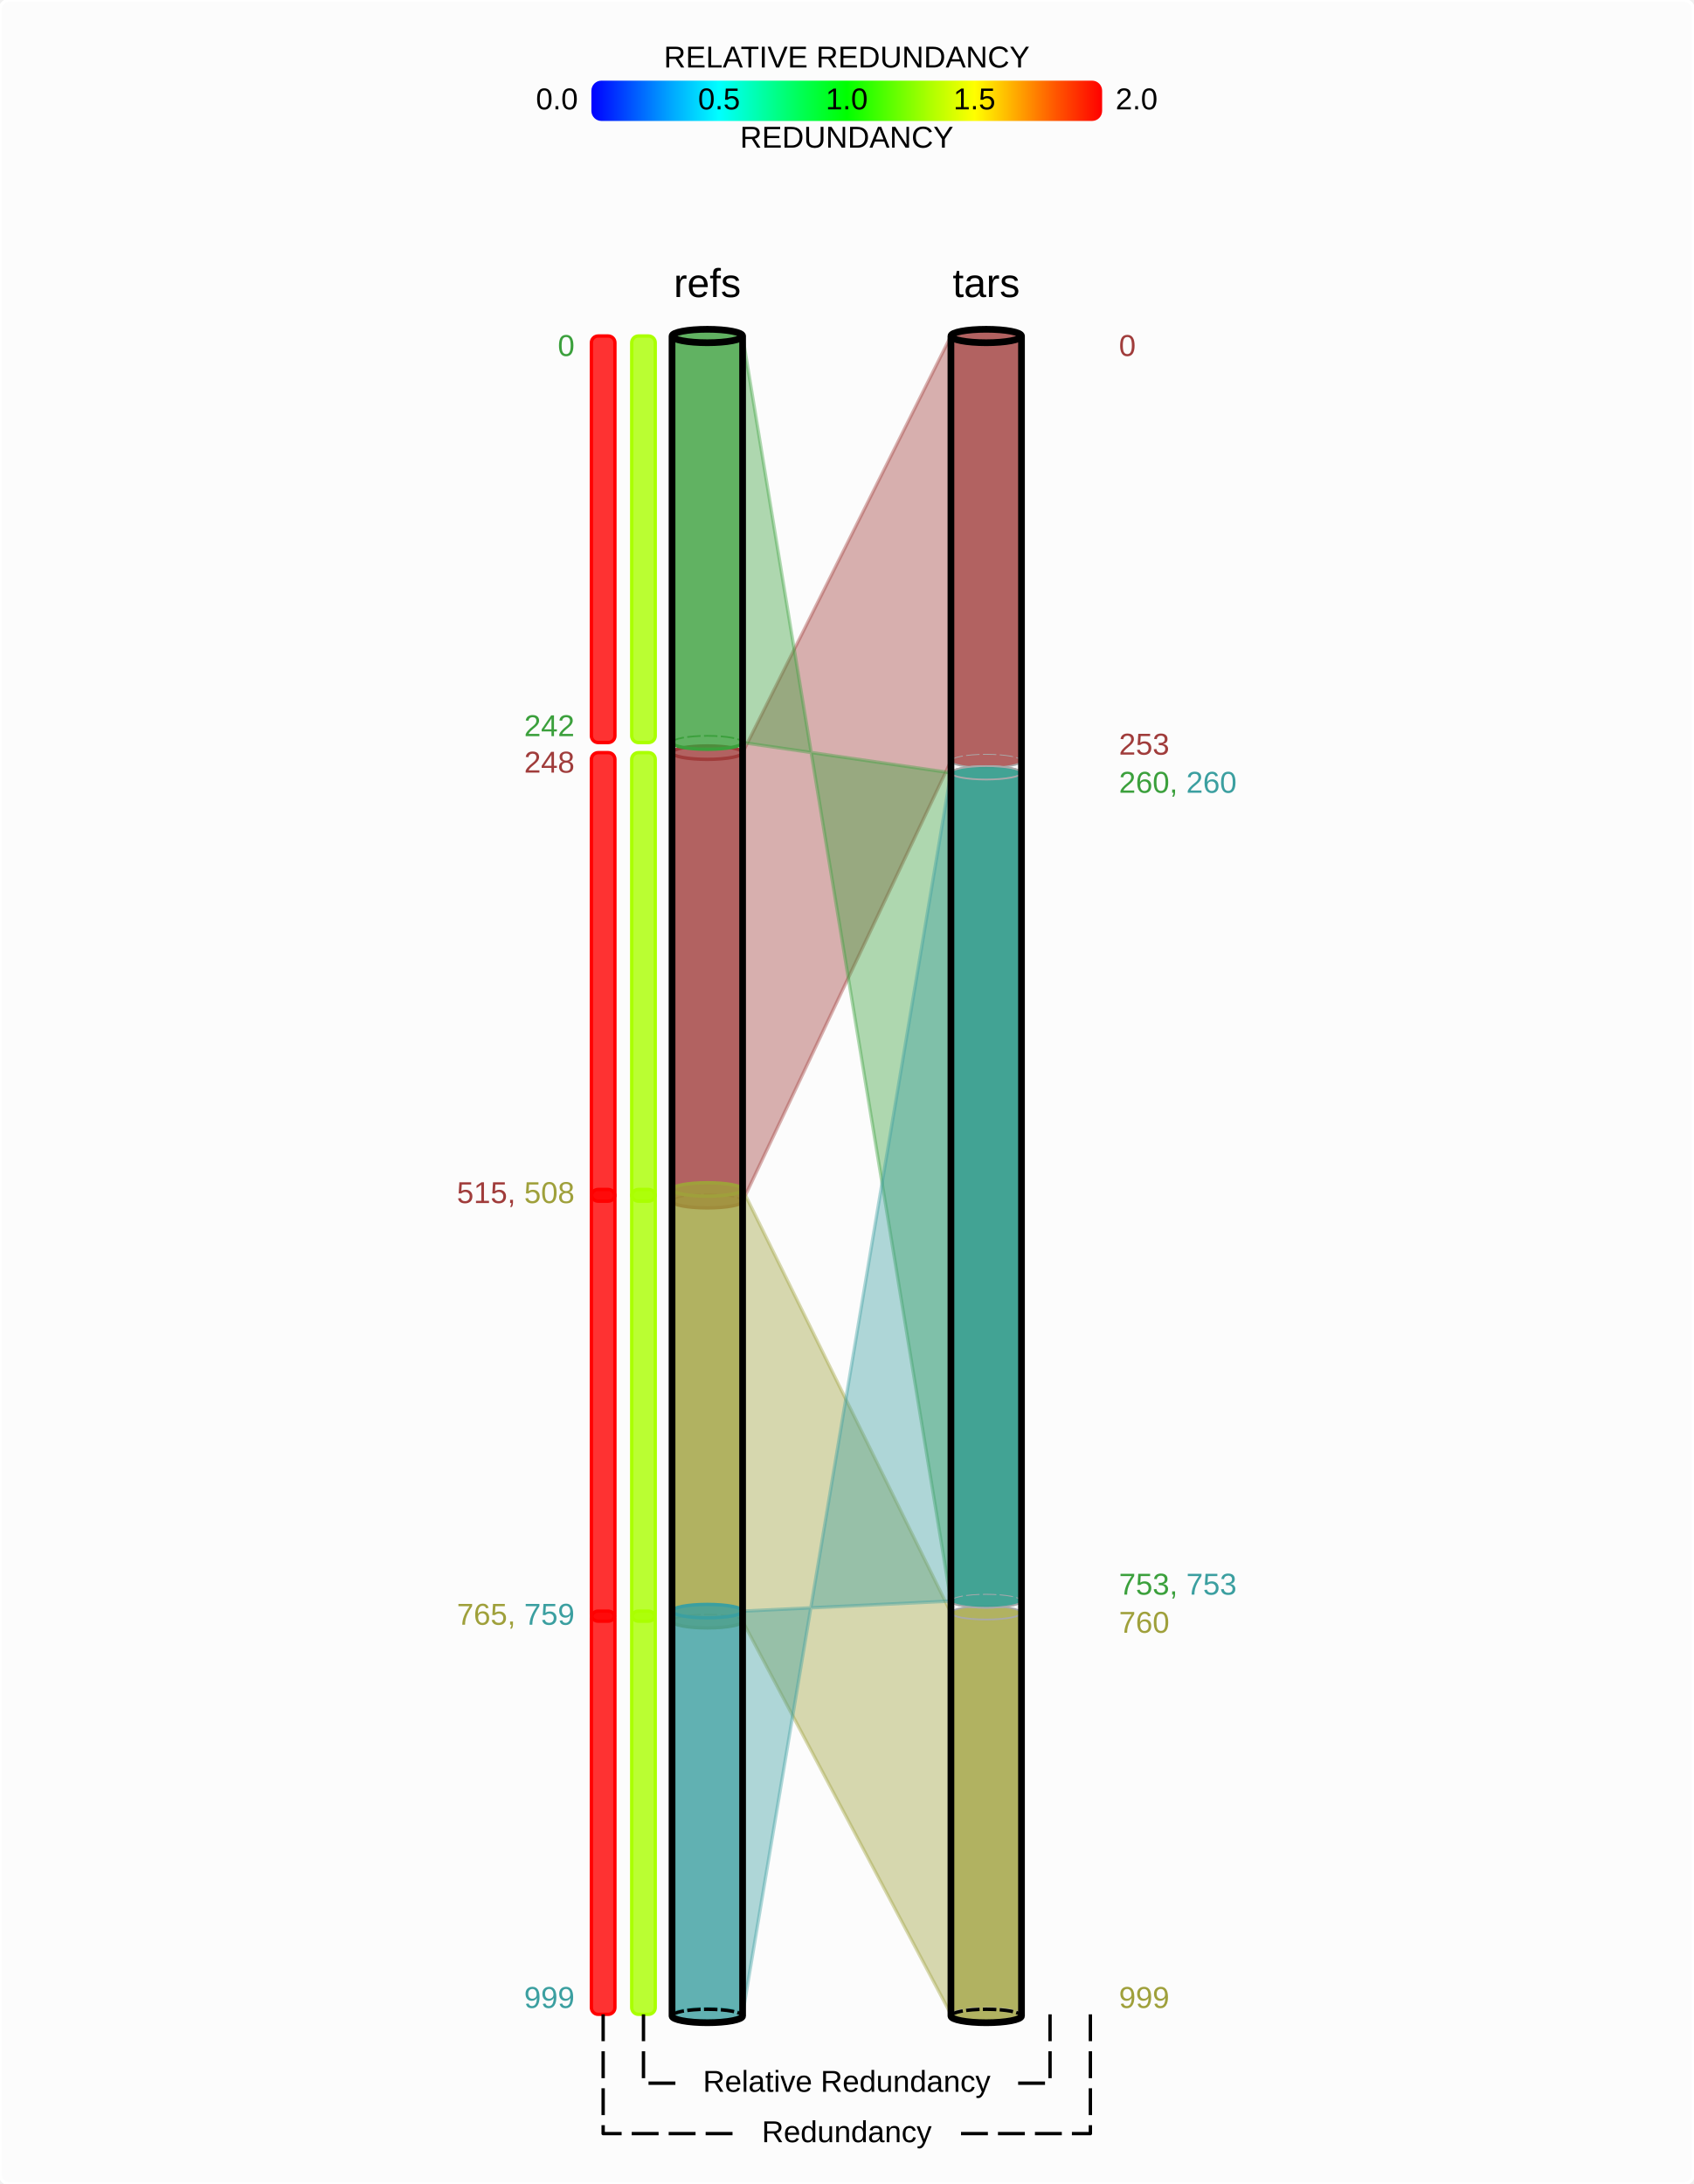
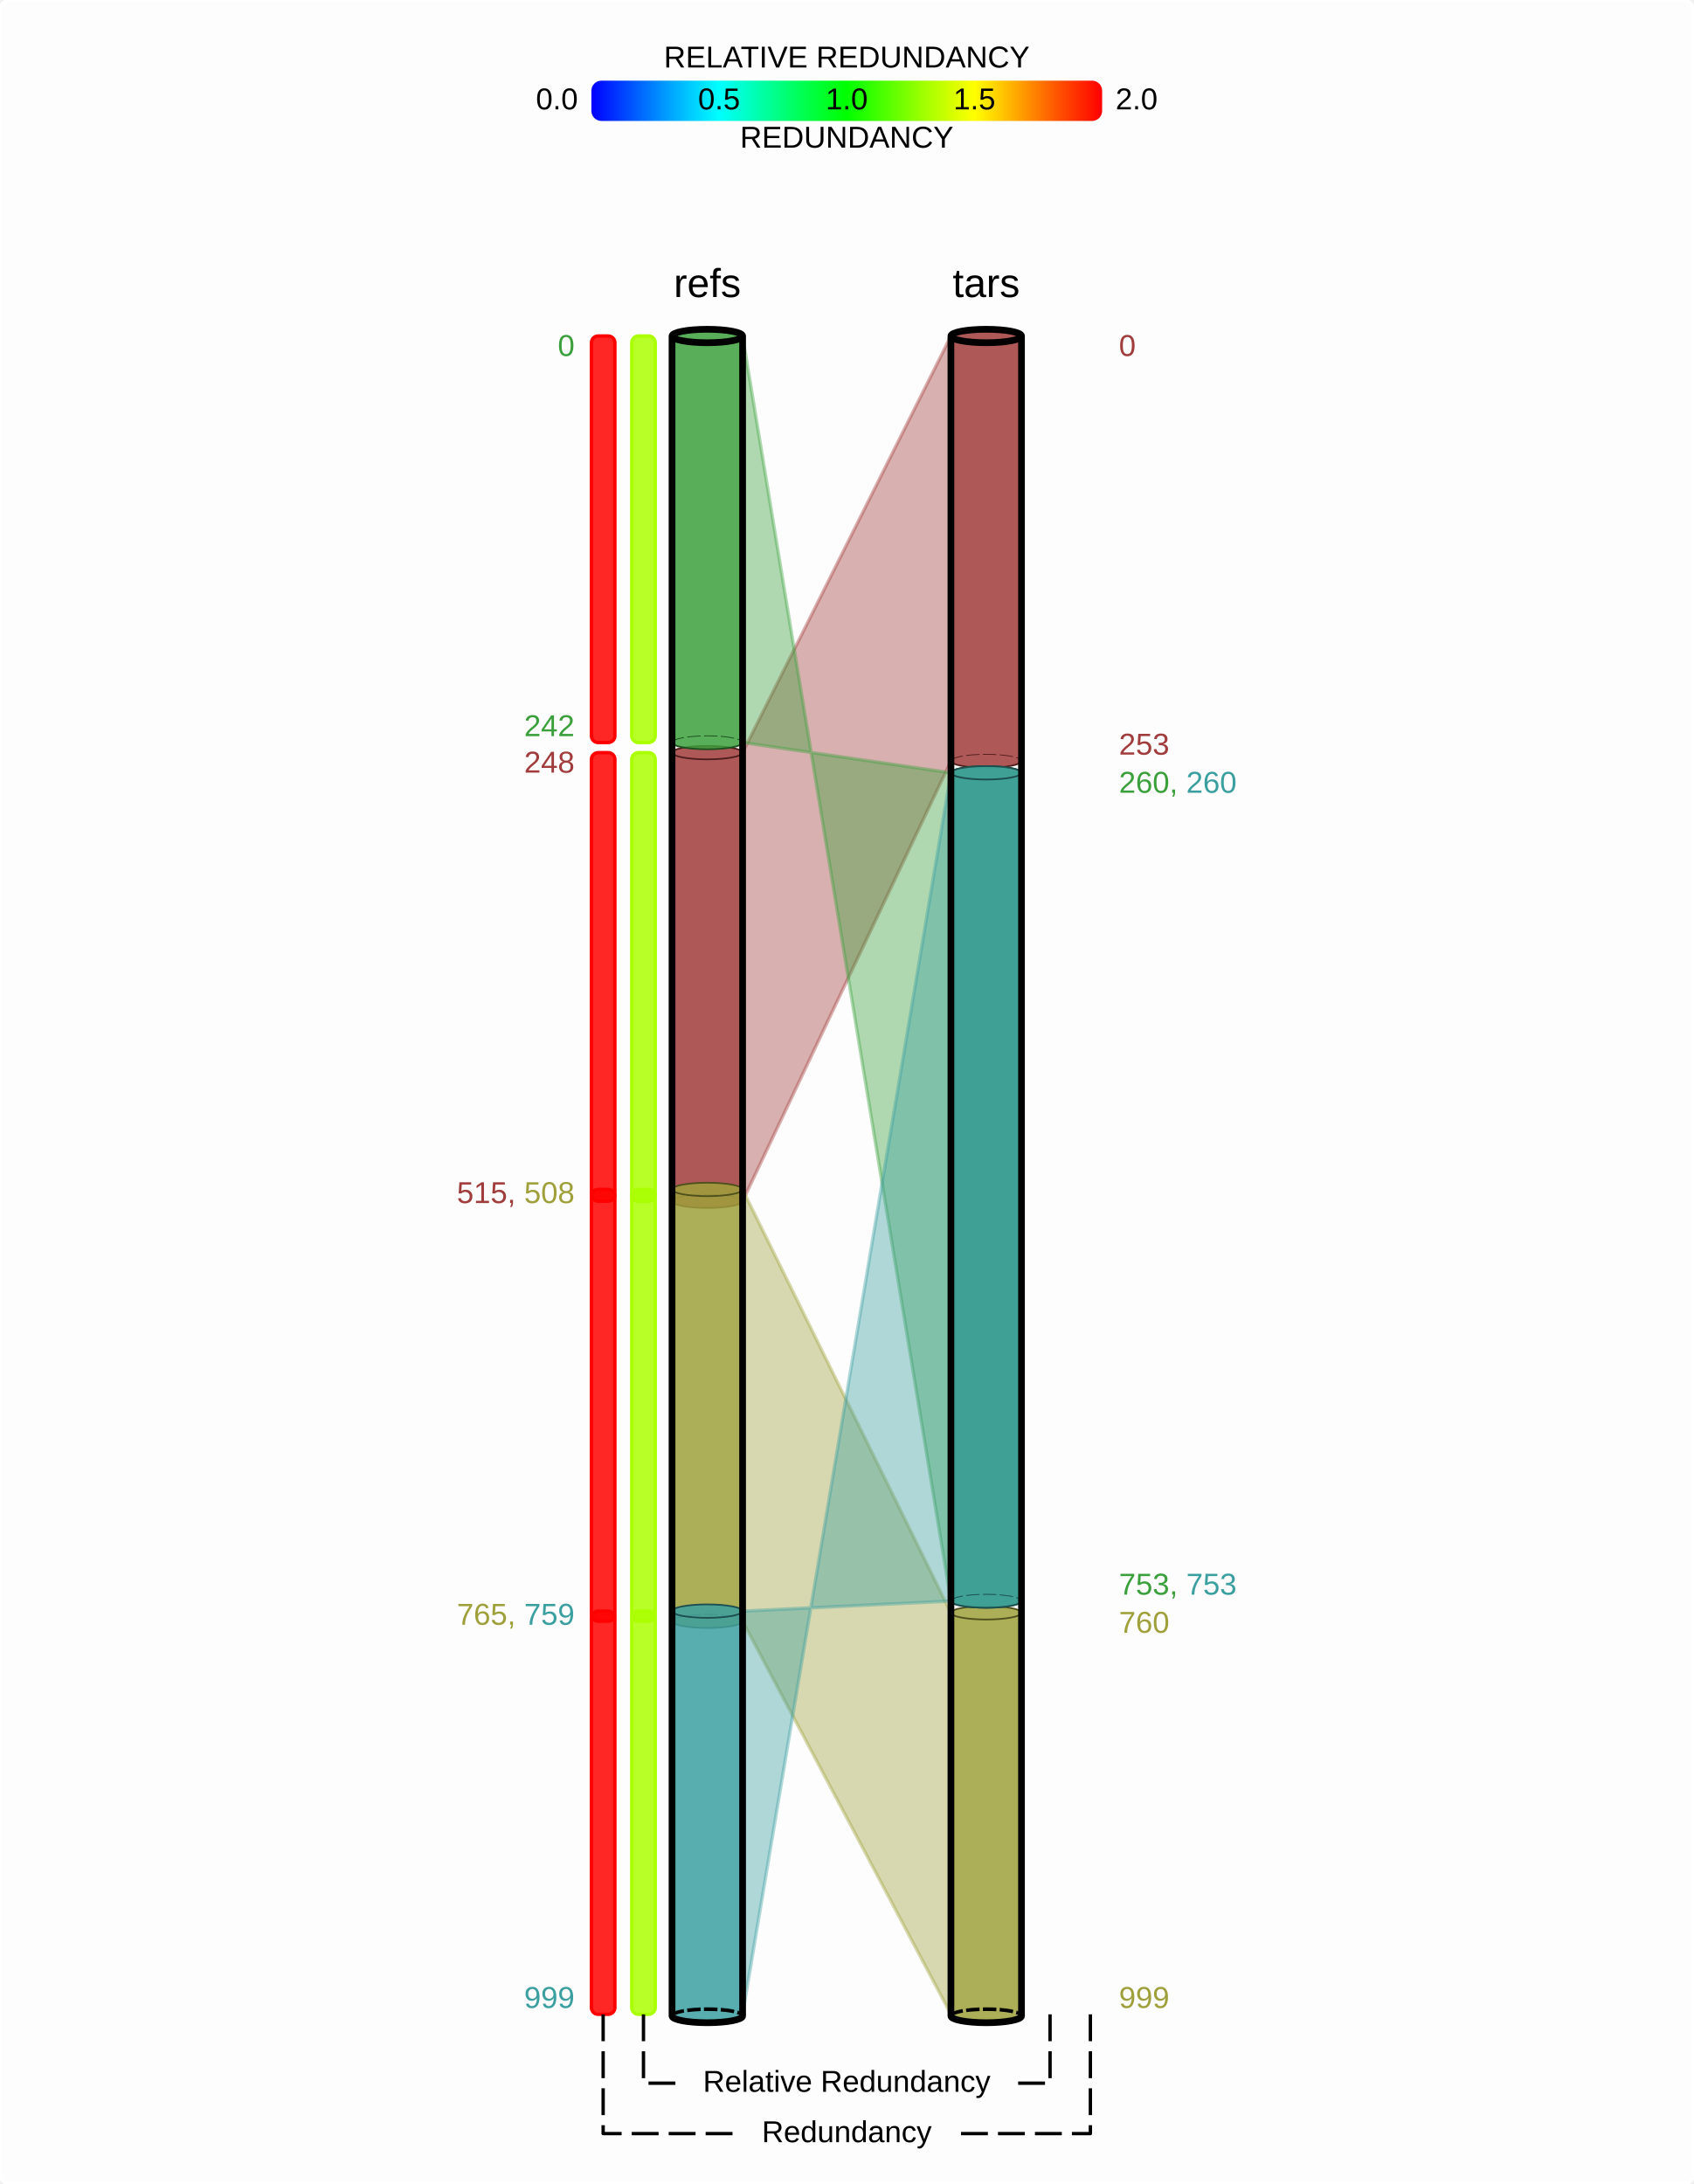
<svg xmlns="http://www.w3.org/2000/svg" width="504" height="650">
  <defs id="ffff">
    <pattern id="Wavy" height="5.181" width="30" patternUnits="userSpaceOnUse">
      <path d="M 7.597,0.061 C 5.079,-0.187 2.656,0.302 -0.01,1.788 L -0.01,3.061 C 2.773,1.431 5.173,1.052 7.472,1.280 C 9.770,1.508 11.969,2.361 14.253,3.218 C 18.820,4.931 23.804,6.676 30.066,3.061 L 30.062,1.788 C 23.622,5.497 19.246,3.770 14.691,2.061 C 12.413,1.207 10.115,0.311 7.597,0.061 z" fill="black" stroke="none" />
    </pattern>
  </defs>
  <defs id="ffff">
    <pattern id="WavyWhite" height="5.181" width="30" patternUnits="userSpaceOnUse">
      <path d="M 7.597,0.061 C 5.079,-0.187 2.656,0.302 -0.01,1.788 L -0.01,3.061 C 2.773,1.431 5.173,1.052 7.472,1.280 C 9.770,1.508 11.969,2.361 14.253,3.218 C 18.820,4.931 23.804,6.676 30.066,3.061 L 30.062,1.788 C 23.622,5.497 19.246,3.770 14.691,2.061 C 12.413,1.207 10.115,0.311 7.597,0.061 z" fill="white" stroke="none" />
    </pattern>
  </defs>
-   <rect fill="white" stroke="white" fill-opacity="0.8" width="504.00" height="650.00" x="0.00" y="0.00" ry="3" />
+   <rect fill="white" stroke="white" fill-opacity="0.85" width="504.00" height="650.00" x="0.00" y="0.00" ry="3" />
  <text id="210.50000085.000000" x="210.50" y="85.00" dx="0" dy="0" dominant-baseline="middle" transform="" font-size="12px" font-weight="normal" font-family="Arial" fill="black" text-align="start" line-height="125%%" text-anchor="middle">refs</text>
  <text id="293.50000085.000000" x="293.50" y="85.00" dx="0" dy="0" dominant-baseline="middle" transform="" font-size="12px" font-weight="normal" font-family="Arial" fill="black" text-align="start" line-height="125%%" text-anchor="middle">tars</text>
  <text id="171.000000100.000000" x="171.00" y="100.00" dx="0" dy="0" dominant-baseline="text-before-edge" transform="" font-size="9px" font-weight="normal" font-family="Arial" fill="black" text-align="start" line-height="125%%" text-anchor="end">
    <tspan id="2" style="fill:#3BA03C">0</tspan>
  </text>
  <text id="171.000000221.000000" x="171.00" y="221.00" dx="0" dy="0" dominant-baseline="text-after-edge" transform="" font-size="9px" font-weight="normal" font-family="Arial" fill="black" text-align="start" line-height="125%%" text-anchor="end">
    <tspan id="2" style="fill:#3BA03C">242</tspan>
  </text>
  <text id="171.000000224.000000" x="171.00" y="224.00" dx="0" dy="0" dominant-baseline="text-before-edge" transform="" font-size="9px" font-weight="normal" font-family="Arial" fill="black" text-align="start" line-height="125%%" text-anchor="end">
    <tspan id="0" style="fill:#A03C3B">248</tspan>
  </text>
  <text id="171.000000355.500000" x="171.00" y="355.50" dx="0" dy="0" dominant-baseline="middle" transform="" font-size="9px" font-weight="normal" font-family="Arial" fill="black" text-align="start" line-height="125%%" text-anchor="end">
    <tspan id="0" style="fill:#A03C3B">515, </tspan>
    <tspan id="1" style="fill:#9FA03B">508</tspan>
  </text>
  <text id="171.000000481.000000" x="171.00" y="481.00" dx="0" dy="0" dominant-baseline="middle" transform="" font-size="9px" font-weight="normal" font-family="Arial" fill="black" text-align="start" line-height="125%%" text-anchor="end">
    <tspan id="1" style="fill:#9FA03B">765, </tspan>
    <tspan id="3" style="fill:#3B9FA0">759</tspan>
  </text>
  <text id="171.000000599.500000" x="171.00" y="599.50" dx="0" dy="0" dominant-baseline="text-after-edge" transform="" font-size="9px" font-weight="normal" font-family="Arial" fill="black" text-align="start" line-height="125%%" text-anchor="end">
    <tspan id="3" style="fill:#3B9FA0">999</tspan>
  </text>
  <text id="333.000000100.000000" x="333.00" y="100.00" dx="0" dy="0" dominant-baseline="text-before-edge" transform="" font-size="9px" font-weight="normal" font-family="Arial" fill="black" text-align="start" line-height="125%%" text-anchor="start">
    <tspan id="0" style="fill:#A03C3B">0</tspan>
  </text>
  <text id="333.000000226.500000" x="333.00" y="226.50" dx="0" dy="0" dominant-baseline="text-after-edge" transform="" font-size="9px" font-weight="normal" font-family="Arial" fill="black" text-align="start" line-height="125%%" text-anchor="start">
    <tspan id="0" style="fill:#A03C3B">253</tspan>
  </text>
  <text id="333.000000230.000000" x="333.00" y="230.00" dx="0" dy="0" dominant-baseline="text-before-edge" transform="" font-size="9px" font-weight="normal" font-family="Arial" fill="black" text-align="start" line-height="125%%" text-anchor="start">
    <tspan id="2" style="fill:#3BA03C">260, </tspan>
    <tspan id="3" style="fill:#3B9FA0">260</tspan>
  </text>
  <text id="333.000000476.500000" x="333.00" y="476.50" dx="0" dy="0" dominant-baseline="text-after-edge" transform="" font-size="9px" font-weight="normal" font-family="Arial" fill="black" text-align="start" line-height="125%%" text-anchor="start">
    <tspan id="2" style="fill:#3BA03C">753, </tspan>
    <tspan id="3" style="fill:#3B9FA0">753</tspan>
  </text>
  <text id="333.000000480.000000" x="333.00" y="480.00" dx="0" dy="0" dominant-baseline="text-before-edge" transform="" font-size="9px" font-weight="normal" font-family="Arial" fill="black" text-align="start" line-height="125%%" text-anchor="start">
    <tspan id="1" style="fill:#9FA03B">760</tspan>
  </text>
  <text id="333.000000599.500000" x="333.00" y="599.50" dx="0" dy="0" dominant-baseline="text-after-edge" transform="" font-size="9px" font-weight="normal" font-family="Arial" fill="black" text-align="start" line-height="125%%" text-anchor="start">
    <tspan id="1" style="fill:#9FA03B">999</tspan>
  </text>
-   <path d="M 200,224  v 133.5 a 10.5,2 0 0,0 21,0  v -133.5 a 10.5,2 0 0,0 -21,0  a 10.5,2 0 0,0 21,0 " fill="#A03C3B" fill-opacity="0.8" stroke="#A03C3B" stroke-linejoin="round" stroke-dasharray="" stroke-width="1.00" />
-   <path d="M 200,357.5  a 10.5,2 0 0,1 21,0 " fill="transparent" fill-opacity="0.8" stroke="#A03C3B" stroke-linejoin="round" stroke-dasharray="4 1" stroke-width="0.50" />
-   <rect id="rect3777" fill="#aaff00" stroke="#aaff00" fill-opacity="0.8" width="7.00" height="133.50" x="188.00" y="224.00" ry="2" />
-   <rect fill="#ff0000" stroke="#ff0000" fill-opacity="0.8" width="7.00" height="133.50" x="176.00" y="224.00" ry="2" />
-   <path d="M 283,100  v 126.5 a 10.5,2 0 0,0 21,0  v -126.5 a 10.5,2 0 0,0 -21,0  a 10.5,2 0 0,0 21,0 " fill="#A03C3B" fill-opacity="0.8" stroke="darkgrey" stroke-linejoin="round" stroke-dasharray="" stroke-width="0.50" />
-   <path d="M 283,226.5  a 10.5,2 0 0,1 21,0 " fill="transparent" fill-opacity="0.8" stroke="darkgrey" stroke-linejoin="round" stroke-dasharray="4 1" stroke-width="0.25" />
+   <path d="M 200,224  v 133.5 a 10.5,2 0 0,0 21,0  v -133.5 a 10.5,2 0 0,0 -21,0  a 10.5,2 0 0,0 21,0 " fill="#A03C3B" fill-opacity="0.85" stroke="#501E1D" stroke-linejoin="round" stroke-dasharray="" stroke-width="0.50" />
+   <path d="M 200,357.5  a 10.5,2 0 0,1 21,0 " fill="transparent" fill-opacity="0.85" stroke="#501E1D" stroke-linejoin="round" stroke-dasharray="4 1" stroke-width="0.25" />
+   <rect id="rect3777" fill="#aaff00" stroke="#aaff00" fill-opacity="0.85" width="7.00" height="133.50" x="188.00" y="224.00" ry="2" />
+   <rect fill="#ff0000" stroke="#ff0000" fill-opacity="0.85" width="7.00" height="133.50" x="176.00" y="224.00" ry="2" />
+   <path d="M 283,100  v 126.5 a 10.5,2 0 0,0 21,0  v -126.5 a 10.5,2 0 0,0 -21,0  a 10.5,2 0 0,0 21,0 " fill="#A03C3B" fill-opacity="0.85" stroke="#501E1D" stroke-linejoin="round" stroke-dasharray="" stroke-width="0.50" />
+   <path d="M 283,226.5  a 10.5,2 0 0,1 21,0 " fill="transparent" fill-opacity="0.85" stroke="#501E1D" stroke-linejoin="round" stroke-dasharray="4 1" stroke-width="0.25" />
  <polygon points="221.00,224.00 221.00,357.50 283.00,226.50 283.00,100.00" fill="#A03C3B" stroke="#A03C3B" stroke-width="1" stroke-opacity="0.4" fill-opacity="0.4" />
-   <path d="M 200,354  v 128.5 a 10.5,2 0 0,0 21,0  v -128.5 a 10.5,2 0 0,0 -21,0  a 10.5,2 0 0,0 21,0 " fill="#9FA03B" fill-opacity="0.8" stroke="#9FA03B" stroke-linejoin="round" stroke-dasharray="" stroke-width="1.00" />
-   <path d="M 200,482.5  a 10.5,2 0 0,1 21,0 " fill="transparent" fill-opacity="0.8" stroke="#9FA03B" stroke-linejoin="round" stroke-dasharray="4 1" stroke-width="0.50" />
-   <rect id="rect3777" fill="#aaff00" stroke="#aaff00" fill-opacity="0.8" width="7.00" height="128.50" x="188.00" y="354.00" ry="2" />
-   <rect fill="#ff0000" stroke="#ff0000" fill-opacity="0.8" width="7.00" height="128.50" x="176.00" y="354.00" ry="2" />
-   <path d="M 283,480  v 119.5 a 10.5,2 0 0,0 21,0  v -119.5 a 10.5,2 0 0,0 -21,0  a 10.5,2 0 0,0 21,0 " fill="#9FA03B" fill-opacity="0.8" stroke="darkgrey" stroke-linejoin="round" stroke-dasharray="" stroke-width="0.50" />
-   <path d="M 283,599.5  a 10.5,2 0 0,1 21,0 " fill="transparent" fill-opacity="0.8" stroke="darkgrey" stroke-linejoin="round" stroke-dasharray="4 1" stroke-width="0.25" />
+   <path d="M 200,354  v 128.5 a 10.5,2 0 0,0 21,0  v -128.5 a 10.5,2 0 0,0 -21,0  a 10.5,2 0 0,0 21,0 " fill="#9FA03B" fill-opacity="0.85" stroke="#4F501D" stroke-linejoin="round" stroke-dasharray="" stroke-width="0.50" />
+   <path d="M 200,482.5  a 10.5,2 0 0,1 21,0 " fill="transparent" fill-opacity="0.85" stroke="#4F501D" stroke-linejoin="round" stroke-dasharray="4 1" stroke-width="0.25" />
+   <rect id="rect3777" fill="#aaff00" stroke="#aaff00" fill-opacity="0.85" width="7.00" height="128.50" x="188.00" y="354.00" ry="2" />
+   <rect fill="#ff0000" stroke="#ff0000" fill-opacity="0.85" width="7.00" height="128.50" x="176.00" y="354.00" ry="2" />
+   <path d="M 283,480  v 119.5 a 10.5,2 0 0,0 21,0  v -119.5 a 10.5,2 0 0,0 -21,0  a 10.5,2 0 0,0 21,0 " fill="#9FA03B" fill-opacity="0.85" stroke="#4F501D" stroke-linejoin="round" stroke-dasharray="" stroke-width="0.50" />
+   <path d="M 283,599.5  a 10.5,2 0 0,1 21,0 " fill="transparent" fill-opacity="0.85" stroke="#4F501D" stroke-linejoin="round" stroke-dasharray="4 1" stroke-width="0.25" />
  <polygon points="221.00,354.00 221.00,482.50 283.00,599.50 283.00,480.00" fill="#9FA03B" stroke="#9FA03B" stroke-width="1" stroke-opacity="0.4" fill-opacity="0.4" />
-   <path d="M 200,100  v 121 a 10.5,2 0 0,0 21,0  v -121 a 10.5,2 0 0,0 -21,0  a 10.5,2 0 0,0 21,0 " fill="#3BA03C" fill-opacity="0.8" stroke="#3BA03C" stroke-linejoin="round" stroke-dasharray="" stroke-width="1.00" />
-   <path d="M 200,221  a 10.5,2 0 0,1 21,0 " fill="transparent" fill-opacity="0.8" stroke="#3BA03C" stroke-linejoin="round" stroke-dasharray="4 1" stroke-width="0.50" />
-   <rect id="rect3777" fill="#aaff00" stroke="#aaff00" fill-opacity="0.8" width="7.00" height="121.00" x="188.00" y="100.00" ry="2" />
-   <rect fill="#ff0000" stroke="#ff0000" fill-opacity="0.8" width="7.00" height="121.00" x="176.00" y="100.00" ry="2" />
-   <path d="M 283,230  v 246.5 a 10.5,2 0 0,0 21,0  v -246.5 a 10.5,2 0 0,0 -21,0  a 10.5,2 0 0,0 21,0 " fill="#3BA03C" fill-opacity="0.8" stroke="darkgrey" stroke-linejoin="round" stroke-dasharray="" stroke-width="0.50" />
-   <path d="M 283,476.5  a 10.5,2 0 0,1 21,0 " fill="transparent" fill-opacity="0.8" stroke="darkgrey" stroke-linejoin="round" stroke-dasharray="4 1" stroke-width="0.25" />
+   <path d="M 200,100  v 121 a 10.5,2 0 0,0 21,0  v -121 a 10.5,2 0 0,0 -21,0  a 10.5,2 0 0,0 21,0 " fill="#3BA03C" fill-opacity="0.85" stroke="#1D501E" stroke-linejoin="round" stroke-dasharray="" stroke-width="0.50" />
+   <path d="M 200,221  a 10.5,2 0 0,1 21,0 " fill="transparent" fill-opacity="0.85" stroke="#1D501E" stroke-linejoin="round" stroke-dasharray="4 1" stroke-width="0.25" />
+   <rect id="rect3777" fill="#aaff00" stroke="#aaff00" fill-opacity="0.85" width="7.00" height="121.00" x="188.00" y="100.00" ry="2" />
+   <rect fill="#ff0000" stroke="#ff0000" fill-opacity="0.85" width="7.00" height="121.00" x="176.00" y="100.00" ry="2" />
+   <path d="M 283,230  v 246.5 a 10.5,2 0 0,0 21,0  v -246.5 a 10.5,2 0 0,0 -21,0  a 10.5,2 0 0,0 21,0 " fill="#3BA03C" fill-opacity="0.85" stroke="#1D501E" stroke-linejoin="round" stroke-dasharray="" stroke-width="0.50" />
+   <path d="M 283,476.5  a 10.5,2 0 0,1 21,0 " fill="transparent" fill-opacity="0.85" stroke="#1D501E" stroke-linejoin="round" stroke-dasharray="4 1" stroke-width="0.25" />
  <polygon points="221.00,100.00 221.00,221.00 283.00,230.00 283.00,476.50" fill="#3BA03C" stroke="#3BA03C" stroke-width="1" stroke-opacity="0.4" fill-opacity="0.4" />
-   <path d="M 200,479.5  v 120 a 10.5,2 0 0,0 21,0  v -120 a 10.5,2 0 0,0 -21,0  a 10.5,2 0 0,0 21,0 " fill="#3B9FA0" fill-opacity="0.8" stroke="#3B9FA0" stroke-linejoin="round" stroke-dasharray="" stroke-width="1.00" />
-   <path d="M 200,599.5  a 10.5,2 0 0,1 21,0 " fill="transparent" fill-opacity="0.8" stroke="#3B9FA0" stroke-linejoin="round" stroke-dasharray="4 1" stroke-width="0.50" />
-   <rect id="rect3777" fill="#aaff00" stroke="#aaff00" fill-opacity="0.8" width="7.00" height="120.00" x="188.00" y="479.50" ry="2" />
-   <rect fill="#ff0000" stroke="#ff0000" fill-opacity="0.8" width="7.00" height="120.00" x="176.00" y="479.50" ry="2" />
-   <path d="M 283,230  v 246.5 a 10.5,2 0 0,0 21,0  v -246.5 a 10.5,2 0 0,0 -21,0  a 10.5,2 0 0,0 21,0 " fill="#3B9FA0" fill-opacity="0.8" stroke="darkgrey" stroke-linejoin="round" stroke-dasharray="" stroke-width="0.50" />
-   <path d="M 283,476.5  a 10.5,2 0 0,1 21,0 " fill="transparent" fill-opacity="0.8" stroke="darkgrey" stroke-linejoin="round" stroke-dasharray="4 1" stroke-width="0.25" />
+   <path d="M 200,479.5  v 120 a 10.5,2 0 0,0 21,0  v -120 a 10.5,2 0 0,0 -21,0  a 10.5,2 0 0,0 21,0 " fill="#3B9FA0" fill-opacity="0.85" stroke="#1D4F50" stroke-linejoin="round" stroke-dasharray="" stroke-width="0.50" />
+   <path d="M 200,599.5  a 10.5,2 0 0,1 21,0 " fill="transparent" fill-opacity="0.85" stroke="#1D4F50" stroke-linejoin="round" stroke-dasharray="4 1" stroke-width="0.25" />
+   <rect id="rect3777" fill="#aaff00" stroke="#aaff00" fill-opacity="0.85" width="7.00" height="120.00" x="188.00" y="479.50" ry="2" />
+   <rect fill="#ff0000" stroke="#ff0000" fill-opacity="0.85" width="7.00" height="120.00" x="176.00" y="479.50" ry="2" />
+   <path d="M 283,230  v 246.5 a 10.5,2 0 0,0 21,0  v -246.5 a 10.5,2 0 0,0 -21,0  a 10.5,2 0 0,0 21,0 " fill="#3B9FA0" fill-opacity="0.85" stroke="#1D4F50" stroke-linejoin="round" stroke-dasharray="" stroke-width="0.50" />
+   <path d="M 283,476.5  a 10.5,2 0 0,1 21,0 " fill="transparent" fill-opacity="0.85" stroke="#1D4F50" stroke-linejoin="round" stroke-dasharray="4 1" stroke-width="0.25" />
  <polygon points="221.00,479.50 221.00,599.50 283.00,230.00 283.00,476.50" fill="#3B9FA0" stroke="#3B9FA0" stroke-width="1" stroke-opacity="0.4" fill-opacity="0.4" />
  <path d="M 200,100  v 500 a 10.5,2 0 0,0 21,0  v -500 a 10.5,2 0 0,0 -21,0  a 10.5,2 0 0,0 21,0 " fill="transparent" fill-opacity="0.8" stroke="black" stroke-linejoin="round" stroke-dasharray="" stroke-width="2.00" />
  <path d="M 200,600  a 10.5,2 0 0,1 21,0 " fill="transparent" fill-opacity="0.8" stroke="black" stroke-linejoin="round" stroke-dasharray="4 1" stroke-width="1.00" />
  <path d="M 283,100  v 500 a 10.5,2 0 0,0 21,0  v -500 a 10.5,2 0 0,0 -21,0  a 10.5,2 0 0,0 21,0 " fill="transparent" fill-opacity="0.8" stroke="black" stroke-linejoin="round" stroke-dasharray="" stroke-width="2.00" />
  <path d="M 283,600  a 10.5,2 0 0,1 21,0 " fill="transparent" fill-opacity="0.8" stroke="black" stroke-linejoin="round" stroke-dasharray="4 1" stroke-width="1.00" />
  <text id="252.00000024.000000" x="252.00" y="24.00" dx="0" dy="-2" dominant-baseline="text-after-edge" transform="" font-size="9px" font-weight="normal" font-family="Arial" fill="black" text-align="start" line-height="125%%" text-anchor="middle">RELATIVE REDUNDANCY</text>
  <text id="252.00000036.000000" x="252.00" y="36.00" dx="0" dy="2" dominant-baseline="text-before-edge" transform="" font-size="9px" font-weight="normal" font-family="Arial" fill="black" text-align="start" line-height="125%%" text-anchor="middle">REDUNDANCY</text>
  <defs>
    <linearGradient id="grad176.00000024.000000" x1="0%" y1="0%" x2="100%" y2="0%">
      <stop offset="0%" stop-color="#0000ff" stop-opacity="1" />
      <stop offset="8%" stop-color="#0055ff" stop-opacity="1" />
      <stop offset="16%" stop-color="#00aaff" stop-opacity="1" />
      <stop offset="25%" stop-color="#00ffff" stop-opacity="1" />
      <stop offset="33%" stop-color="#00ffaa" stop-opacity="1" />
      <stop offset="41%" stop-color="#00ff55" stop-opacity="1" />
      <stop offset="50%" stop-color="#00ff00" stop-opacity="1" />
      <stop offset="58%" stop-color="#55ff00" stop-opacity="1" />
      <stop offset="66%" stop-color="#aaff00" stop-opacity="1" />
      <stop offset="75%" stop-color="#ffff00" stop-opacity="1" />
      <stop offset="83%" stop-color="#ffaa00" stop-opacity="1" />
      <stop offset="91%" stop-color="#ff5500" stop-opacity="1" />
      <stop offset="100%" stop-color="#ff0000" stop-opacity="1" />
    </linearGradient>
  </defs>
  <rect fill="url(#grad176.00000024.000000)" width="152.00" height="12.00" x="176.00" y="24.00" ry="3" />
  <text id="174.00000030.000000" x="174.00" y="30.00" dx="-2" dy="0" dominant-baseline="middle" transform="" font-size="9px" font-weight="normal" font-family="Arial" fill="black" text-align="start" line-height="125%%" text-anchor="end">0.0</text>
  <text id="214.00000030.000000" x="214.00" y="30.00" dx="0" dy="0" dominant-baseline="middle" transform="" font-size="9px" font-weight="normal" font-family="Arial" fill="black" text-align="start" line-height="125%%" text-anchor="middle">0.5</text>
  <text id="252.00000030.000000" x="252.00" y="30.00" dx="0" dy="0" dominant-baseline="middle" transform="" font-size="9px" font-weight="normal" font-family="Arial" fill="black" text-align="start" line-height="125%%" text-anchor="middle">1.0</text>
  <text id="290.00000030.000000" x="290.00" y="30.00" dx="0" dy="0" dominant-baseline="middle" transform="" font-size="9px" font-weight="normal" font-family="Arial" fill="black" text-align="start" line-height="125%%" text-anchor="middle">1.5</text>
  <text id="330.00000030.000000" x="330.00" y="30.00" dx="2" dy="0" dominant-baseline="middle" transform="" font-size="9px" font-weight="normal" font-family="Arial" fill="black" text-align="start" line-height="125%%" text-anchor="start">2.0</text>
  <path d="M 191.5,599.5 v 20.5 h 12.4" fill="transparent" fill-opacity="0.8" stroke="black" stroke-linejoin="round" stroke-dasharray="8 3" stroke-width="1.00" />
  <path d="M 312.5,599.5 v 20.5 h -12.4" fill="transparent" fill-opacity="0.8" stroke="black" stroke-linejoin="round" stroke-dasharray="8 3" stroke-width="1.00" />
  <text id="252.000000620.000000" x="252.00" y="620.00" dx="0" dy="0" dominant-baseline="middle" transform="" font-size="9px" font-weight="normal" font-family="Arial" fill="black" text-align="start" line-height="125%%" text-anchor="middle">Relative Redundancy</text>
  <path d="M 179.5,599.5 v 35.5 h 39.4" fill="transparent" fill-opacity="0.8" stroke="black" stroke-linejoin="round" stroke-dasharray="8 3" stroke-width="1.00" />
  <path d="M 324.5,599.5 v 35.5 h -39.4" fill="transparent" fill-opacity="0.8" stroke="black" stroke-linejoin="round" stroke-dasharray="8 3" stroke-width="1.00" />
  <text id="252.000000635.000000" x="252.00" y="635.00" dx="0" dy="0" dominant-baseline="middle" transform="" font-size="9px" font-weight="normal" font-family="Arial" fill="black" text-align="start" line-height="125%%" text-anchor="middle">Redundancy</text>
</svg>
